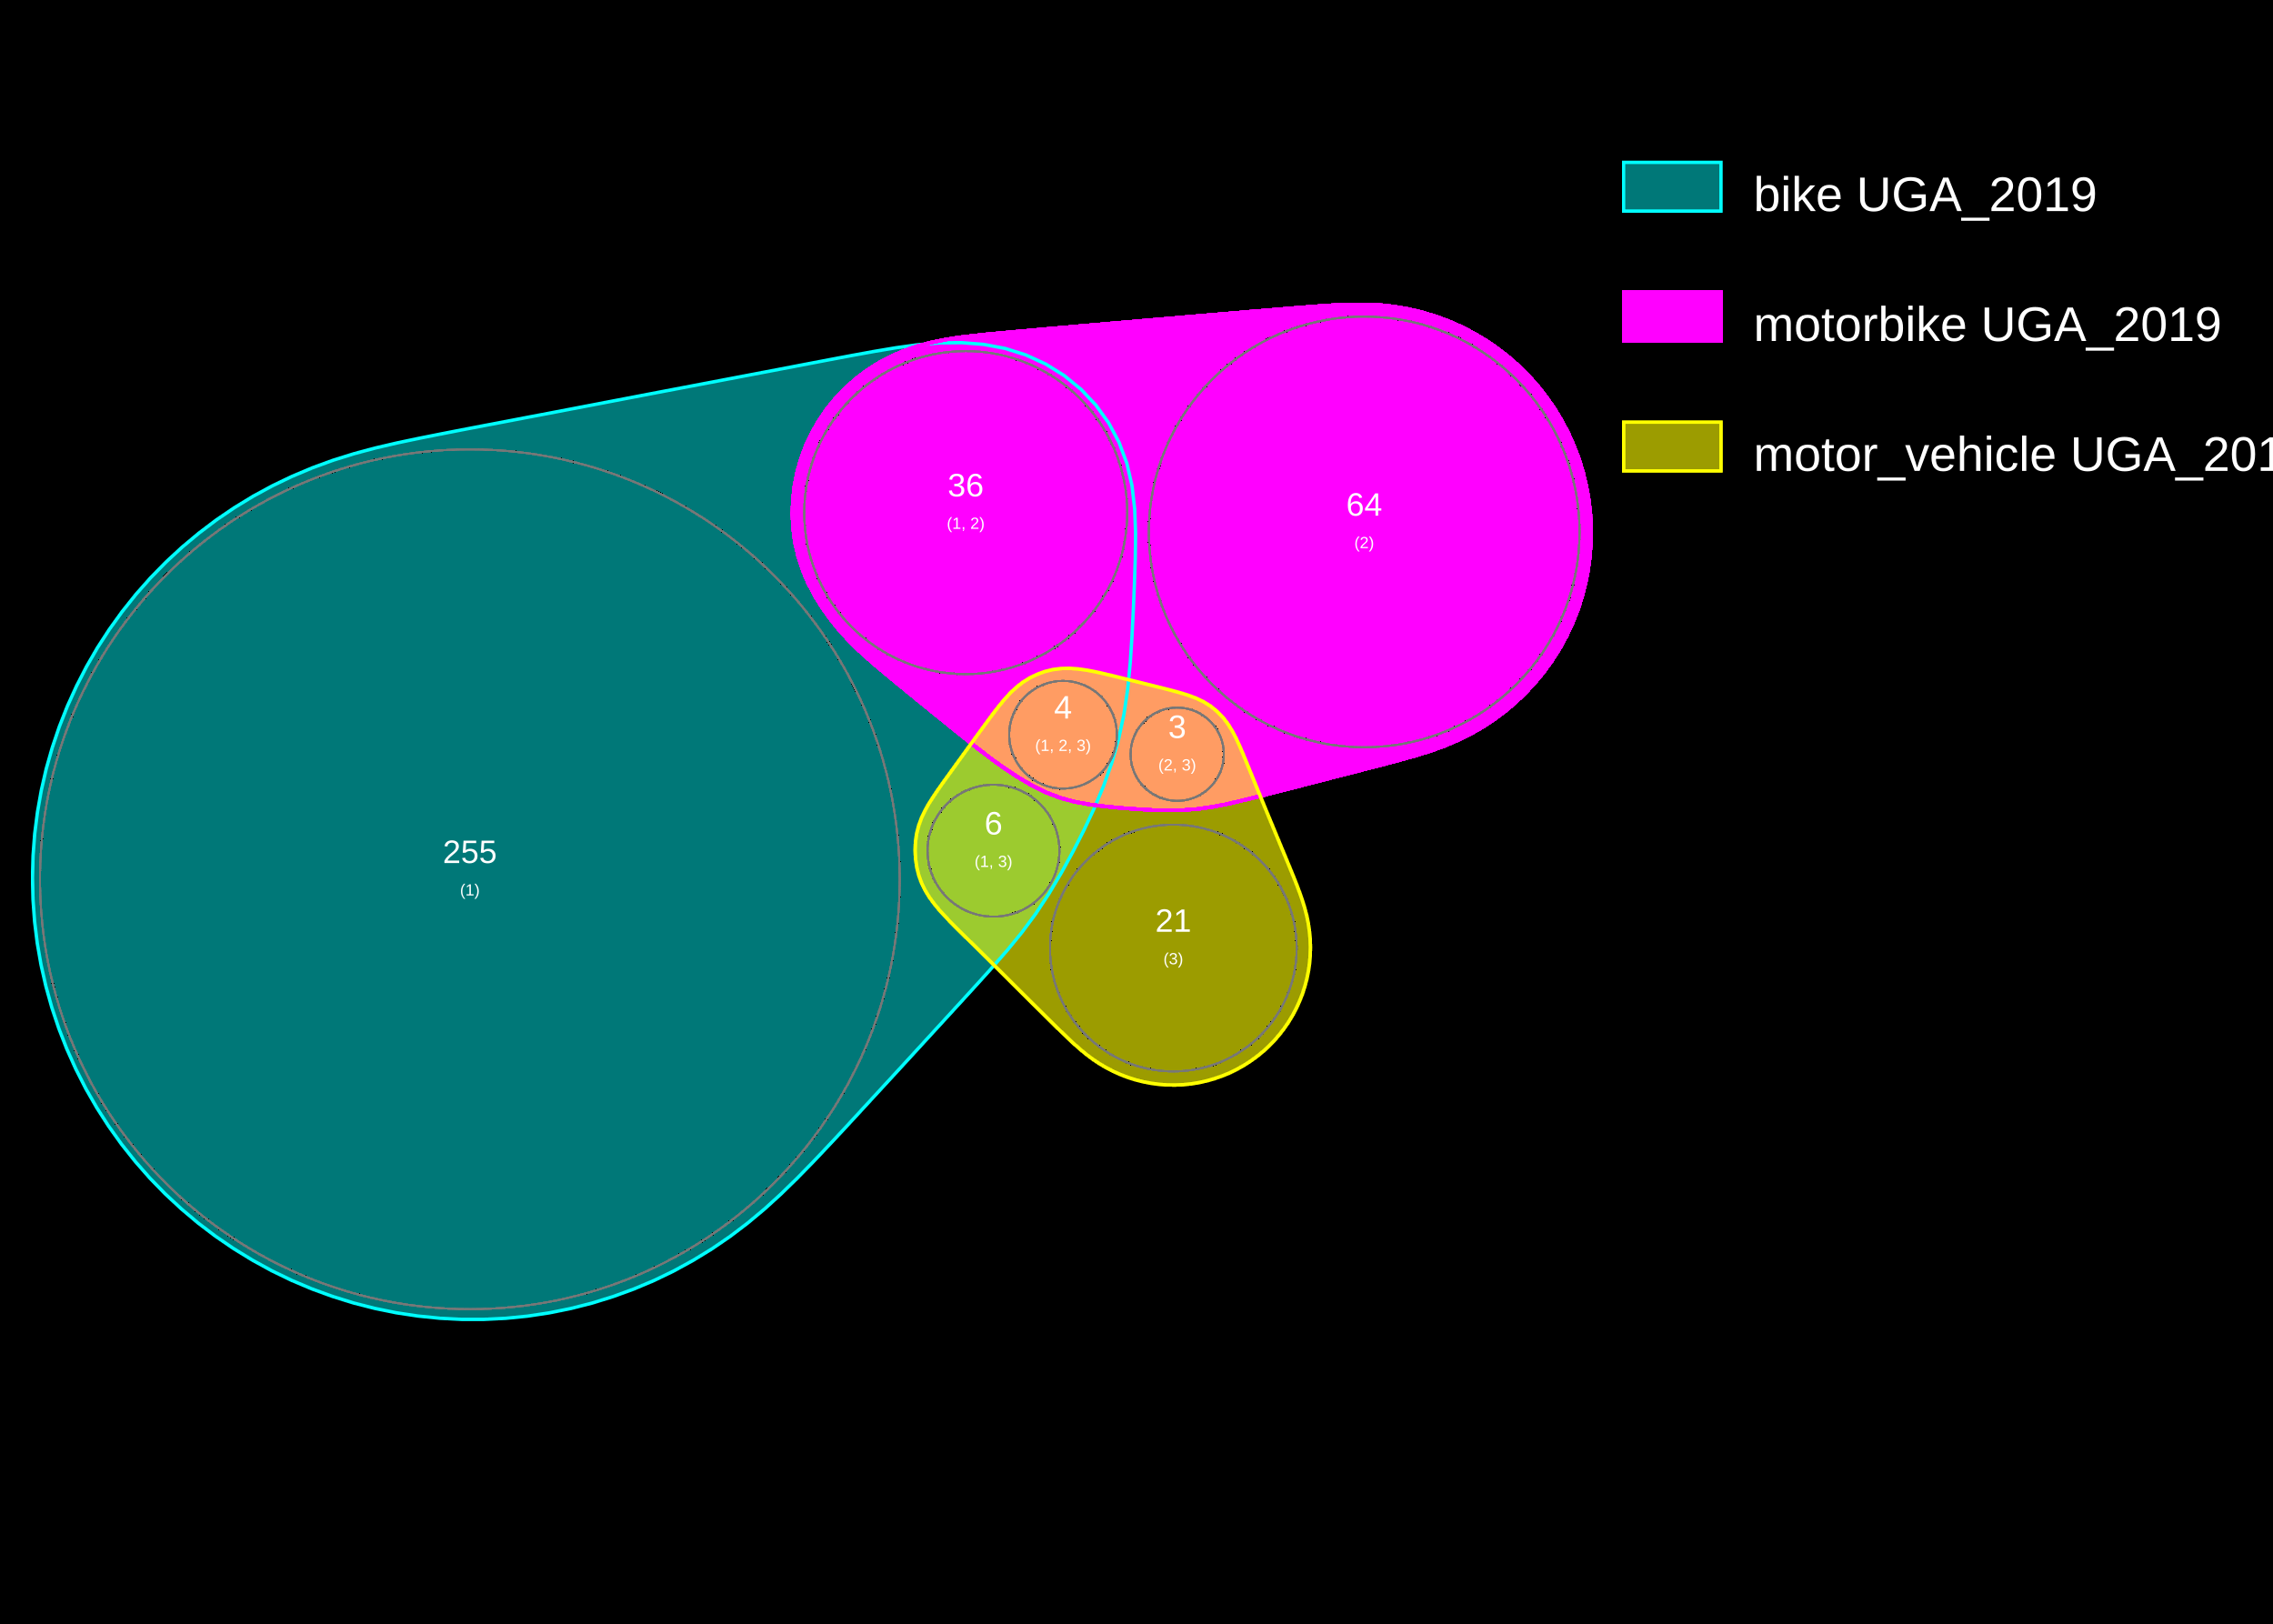
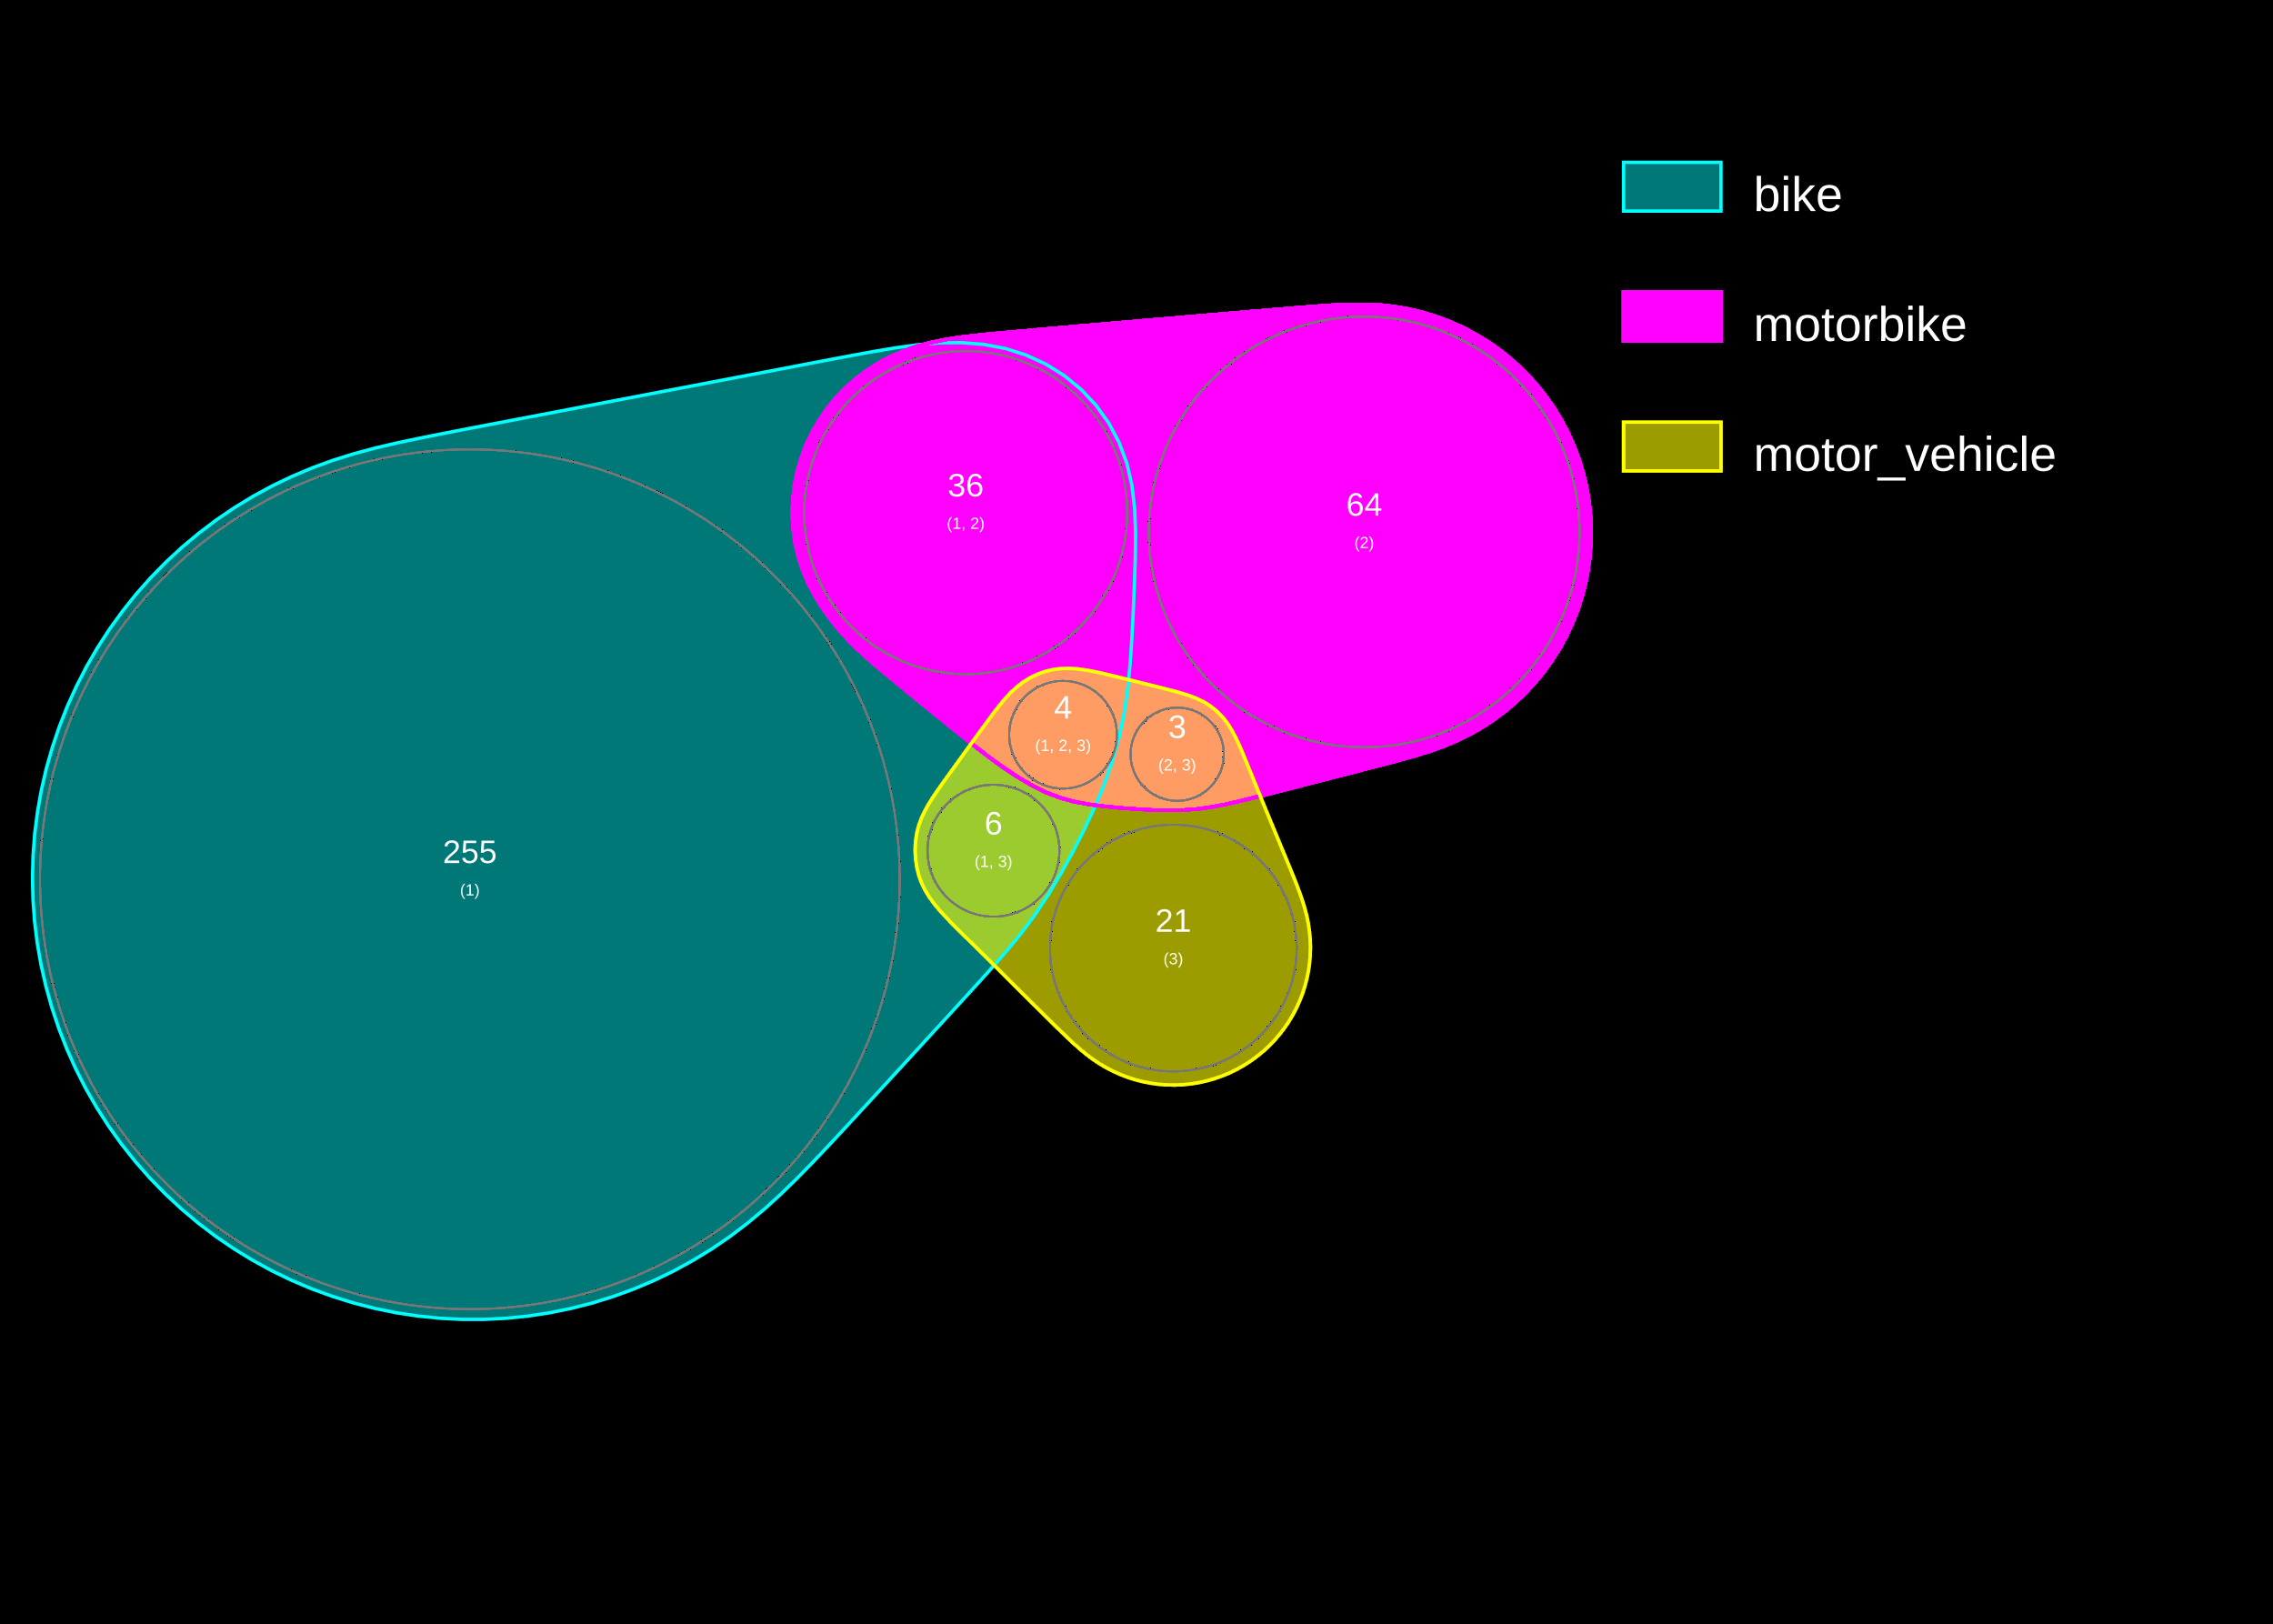
<svg xmlns="http://www.w3.org/2000/svg" xmlns:xlink="http://www.w3.org/1999/xlink" width="700" height="500" version="1.1" id="svg901">
  <defs id="defs824">
    <style type="text/css" id="style813">
  .borderLine {
	   stroke: none;
	   fill-opacity:  0.4 ;
  }
  .outLine {
	   stroke-width:  1 ;
	   fill: none;
  }
  .circle {
	   stroke: #888888;
	   stroke-width: 0.5;
	   fill: none;
    pointer-events: all;
  }
  .nLabel {
	   font-family: Arial;
    pointer-events: none;
	   font-size: 10px;
	   text-anchor: middle;
	   alignment-baseline: central;
  }
  .belong {
	   font-family: Arial;
    pointer-events: none;
	   font-size: 5px;
	   text-anchor: middle;
	   alignment-baseline: central;
  }
  .legend {
    font-family: Arial;
    font-size: 15px;
  }
  #legendBox {
    display:  inline ;
  }
  .p0{
    stroke: none;
    fill:  #00F ;
  }
  .q0{
    fill: none;
    stroke:  #00F ;
  }
  .p1{
    stroke: none;
    fill:  #0F0 ;
  }
  .q1{
    fill: none;
    stroke:  #0F0 ;
  }
  .p2{
    stroke: none;
    fill:  #F00 ;
  }
  .q2{
    fill: none;
    stroke:  #F00 ;
  }
</style>
    <symbol id="bl0">
      <path d="M 264.13 343.13 L 259.50 348.14 L 254.84 353.12 L 250.15 358.07 L 245.38 362.94 L 240.50 367.69 L 235.47 372.27 L 230.26 376.62 L 224.85 380.73 L 219.25 384.56 L 213.47 388.10 L 207.53 391.35 L 201.43 394.30 L 195.19 396.93 L 188.82 399.25 L 182.35 401.26 L 175.79 402.93 L 169.15 404.27 L 162.46 405.28 L 155.73 405.95 L 148.97 406.28 L 142.21 406.28 L 135.46 405.93 L 128.72 405.25 L 122.03 404.24 L 115.40 402.89 L 108.84 401.21 L 102.37 399.20 L 96.01 396.88 L 89.77 394.24 L 83.67 391.29 L 77.73 388.03 L 71.95 384.49 L 66.36 380.67 L 60.97 376.57 L 55.79 372.20 L 50.83 367.59 L 46.11 362.73 L 41.64 357.64 L 37.42 352.33 L 33.48 346.82 L 29.81 341.11 L 26.43 335.23 L 23.35 329.19 L 20.57 323.00 L 18.11 316.69 L 15.96 310.26 L 14.14 303.73 L 12.64 297.13 L 11.48 290.46 L 10.65 283.74 L 10.16 276.99 L 10.00 270.22 L 10.18 263.46 L 10.69 256.71 L 11.55 249.99 L 12.73 243.32 L 14.24 236.73 L 16.09 230.22 L 18.25 223.81 L 20.73 217.51 L 23.52 211.35 L 26.61 205.33 L 30.00 199.47 L 33.68 193.80 L 37.64 188.31 L 41.86 183.02 L 46.34 177.96 L 51.06 173.13 L 56.02 168.54 L 61.20 164.21 L 66.59 160.13 L 72.18 156.33 L 77.95 152.81 L 83.90 149.58 L 90.00 146.66 L 96.23 144.04 L 102.59 141.72 L 109.05 139.70 L 115.59 137.95 L 122.19 136.41 L 128.84 135.01 L 135.50 133.68 L 142.17 132.38 L 148.85 131.10 L 155.53 129.83 L 162.22 128.55 L 168.91 127.28 L 175.60 126.00 L 182.29 124.72 L 188.97 123.44 L 195.66 122.16 L 202.34 120.88 L 209.02 119.61 L 215.70 118.34 L 222.38 117.07 L 229.05 115.80 L 235.73 114.53 L 242.41 113.25 L 249.09 111.97 L 255.77 110.70 L 262.46 109.44 L 269.16 108.22 L 275.87 107.09 L 282.61 106.16 L 289.38 105.59 L 296.17 105.52 L 302.92 106.05 L 309.54 107.29 L 315.95 109.31 L 322.05 112.11 L 327.74 115.65 L 332.93 119.91 L 337.53 124.80 L 341.45 130.26 L 344.63 136.23 L 347.02 142.66 L 348.60 149.49 L 349.44 156.68 L 349.71 164.17 L 349.62 171.90 L 349.36 179.82 L 349.02 187.85 L 348.61 195.94 L 348.08 204.02 L 347.31 212.02 L 346.15 219.87 L 344.50 227.51 L 342.38 234.90 L 339.86 242.02 L 336.99 248.88 L 333.84 255.57 L 330.46 262.20 L 326.85 268.78 L 323.01 275.23 L 318.95 281.39 L 314.68 287.15 L 310.23 292.58 L 305.69 297.78 L 301.09 302.88 L 296.48 307.93 L 291.86 312.97 L 287.24 318.00 L 282.62 323.04 L 278.00 328.07 L 273.37 333.10 L 268.75 338.11 Z" id="path815" />
    </symbol>
    <symbol id="bl1">
      <path d="M 407.30 240.19 L 403.11 241.28 L 398.90 242.36 L 394.70 243.44 L 390.49 244.52 L 386.28 245.59 L 382.05 246.63 L 377.80 247.62 L 373.47 248.46 L 369.05 249.09 L 364.51 249.44 L 359.85 249.53 L 355.10 249.43 L 350.29 249.17 L 345.46 248.81 L 340.61 248.36 L 335.81 247.77 L 331.08 246.92 L 326.48 245.67 L 322.02 243.95 L 317.70 241.80 L 313.47 239.31 L 309.31 236.57 L 305.21 233.61 L 301.13 230.49 L 297.08 227.28 L 293.05 224.03 L 289.01 220.76 L 284.98 217.49 L 280.95 214.20 L 276.93 210.92 L 272.93 207.63 L 269.01 204.33 L 265.25 200.99 L 261.75 197.60 L 258.57 194.12 L 255.70 190.57 L 253.11 186.93 L 250.79 183.17 L 248.78 179.29 L 247.10 175.27 L 245.77 171.13 L 244.81 166.90 L 244.23 162.61 L 244.01 158.28 L 244.16 153.96 L 244.66 149.65 L 245.50 145.41 L 246.68 141.25 L 248.20 137.20 L 250.04 133.30 L 252.18 129.56 L 254.62 126.00 L 257.34 122.65 L 260.33 119.53 L 263.56 116.66 L 267.01 114.05 L 270.67 111.73 L 274.50 109.71 L 278.49 107.99 L 282.59 106.58 L 286.80 105.46 L 291.06 104.58 L 295.36 103.91 L 299.68 103.39 L 304.01 102.95 L 308.34 102.55 L 312.66 102.16 L 316.99 101.78 L 321.32 101.40 L 325.64 101.02 L 329.97 100.65 L 334.29 100.28 L 338.61 99.91 L 342.94 99.54 L 347.28 99.17 L 351.61 98.80 L 355.95 98.43 L 360.29 98.06 L 364.63 97.69 L 368.96 97.32 L 373.30 96.96 L 377.63 96.59 L 381.96 96.23 L 386.29 95.86 L 390.62 95.51 L 394.94 95.15 L 399.26 94.80 L 403.57 94.46 L 407.89 94.14 L 412.20 93.88 L 416.51 93.72 L 420.82 93.73 L 425.13 93.96 L 429.41 94.43 L 433.65 95.16 L 437.85 96.14 L 441.97 97.38 L 446.02 98.87 L 449.96 100.60 L 453.79 102.58 L 457.50 104.78 L 461.06 107.21 L 464.47 109.85 L 467.72 112.71 L 470.78 115.75 L 473.66 118.99 L 476.33 122.39 L 478.78 125.96 L 481.02 129.67 L 483.02 133.51 L 484.78 137.47 L 486.30 141.52 L 487.56 145.66 L 488.56 149.87 L 489.31 154.13 L 489.79 158.42 L 490.00 162.73 L 489.95 167.04 L 489.63 171.35 L 489.05 175.62 L 488.21 179.86 L 487.12 184.03 L 485.77 188.12 L 484.17 192.12 L 482.33 196.01 L 480.26 199.77 L 477.96 203.41 L 475.44 206.89 L 472.72 210.21 L 469.80 213.35 L 466.69 216.32 L 463.40 219.09 L 459.95 221.65 L 456.35 224.00 L 452.61 226.12 L 448.75 228.01 L 444.78 229.69 L 440.73 231.16 L 436.61 232.46 L 432.45 233.65 L 428.27 234.78 L 424.09 235.87 L 419.90 236.95 L 415.70 238.03 L 411.50 239.11 Z" id="path818" />
    </symbol>
    <symbol id="bl2">
      <path d="M 403.49 289.24 L 403.57 291.68 L 403.50 294.12 L 403.30 296.55 L 402.96 298.96 L 402.48 301.35 L 401.86 303.71 L 401.11 306.03 L 400.22 308.30 L 399.21 310.51 L 398.07 312.67 L 396.81 314.76 L 395.43 316.76 L 393.94 318.69 L 392.34 320.52 L 390.64 322.27 L 388.83 323.91 L 386.93 325.45 L 384.94 326.88 L 382.87 328.19 L 380.73 329.38 L 378.52 330.45 L 376.25 331.38 L 373.94 332.18 L 371.58 332.85 L 369.19 333.38 L 366.78 333.77 L 364.34 334.02 L 361.90 334.12 L 359.45 334.09 L 357.01 333.91 L 354.57 333.59 L 352.17 333.13 L 349.78 332.53 L 347.43 331.80 L 345.13 330.92 L 342.88 329.92 L 340.70 328.79 L 338.59 327.54 L 336.55 326.18 L 334.59 324.71 L 332.70 323.16 L 330.86 321.54 L 329.06 319.87 L 327.29 318.17 L 325.54 316.46 L 323.80 314.73 L 322.06 313.01 L 320.32 311.28 L 318.58 309.57 L 316.84 307.85 L 315.10 306.12 L 313.36 304.40 L 311.62 302.67 L 309.88 300.93 L 308.13 299.20 L 306.39 297.48 L 304.65 295.75 L 302.90 294.03 L 301.16 292.30 L 299.41 290.57 L 297.66 288.85 L 295.92 287.12 L 294.17 285.39 L 292.45 283.65 L 290.76 281.88 L 289.13 280.06 L 287.58 278.17 L 286.15 276.20 L 284.88 274.12 L 283.81 271.92 L 282.96 269.57 L 282.34 267.08 L 281.96 264.47 L 281.82 261.80 L 281.94 259.16 L 282.32 256.60 L 282.95 254.15 L 283.81 251.81 L 284.88 249.57 L 286.10 247.40 L 287.44 245.30 L 288.83 243.23 L 290.27 241.19 L 291.72 239.17 L 293.18 237.15 L 294.64 235.13 L 296.10 233.11 L 297.56 231.09 L 299.03 229.06 L 300.49 227.04 L 301.96 225.02 L 303.43 223.01 L 304.90 221.01 L 306.40 219.01 L 307.94 217.04 L 309.54 215.12 L 311.24 213.29 L 313.06 211.59 L 315.02 210.07 L 317.12 208.76 L 319.37 207.67 L 321.72 206.80 L 324.19 206.19 L 326.75 205.87 L 329.37 205.81 L 332.02 205.99 L 334.66 206.36 L 337.29 206.86 L 339.90 207.44 L 342.51 208.06 L 345.11 208.70 L 347.71 209.34 L 350.31 209.98 L 352.91 210.62 L 355.51 211.26 L 358.11 211.91 L 360.69 212.57 L 363.26 213.27 L 365.81 214.05 L 368.30 214.97 L 370.68 216.11 L 372.92 217.52 L 374.95 219.19 L 376.74 221.06 L 378.27 223.09 L 379.57 225.22 L 380.71 227.42 L 381.74 229.66 L 382.71 231.91 L 383.64 234.17 L 384.57 236.44 L 385.49 238.70 L 386.41 240.96 L 387.33 243.22 L 388.26 245.49 L 389.19 247.75 L 390.12 250.02 L 391.06 252.29 L 392.00 254.56 L 392.94 256.83 L 393.88 259.10 L 394.81 261.36 L 395.75 263.61 L 396.68 265.87 L 397.61 268.13 L 398.54 270.40 L 399.43 272.67 L 400.29 274.96 L 401.09 277.27 L 401.81 279.61 L 402.43 281.98 L 402.92 284.39 L 403.27 286.81 Z" id="path821" />
    </symbol>
-     <filter style="color-interpolation-filters:sRGB;" id="filter907" x="-0.002" y="-0.005" width="1.002" height="1.005">
+     <filter style="color-interpolation-filters:sRGB;" id="filter907" x="-0.004" y="-0.005" width="1.004" height="1.005">
      <feColorMatrix values="0 0 -1 0 1 0 -1 0 0 1 -1 0 0 0 1 0.21 0.72 0.07 1 0 " result="color2" id="feColorMatrix905" />
    </filter>
    <filter style="color-interpolation-filters:sRGB;" id="filter911" x="0" y="0" width="1" height="1">
      <feColorMatrix values="0 0 -1 0 1 0 -1 0 0 1 -1 0 0 0 1 0.21 0.72 0.07 1 0 " result="color2" id="feColorMatrix909" />
    </filter>
    <filter style="color-interpolation-filters:sRGB;" id="filter915" x="0" y="0" width="1" height="1">
      <feColorMatrix values="0 0 -1 0 1 0 -1 0 0 1 -1 0 0 0 1 0.21 0.72 0.07 1 0 " result="color2" id="feColorMatrix913" />
    </filter>
    <filter style="color-interpolation-filters:sRGB;" id="filter919" x="-0.006" y="-0.006" width="1.012" height="1.012">
      <feColorMatrix values="0 0 -1 0 1 0 -1 0 0 1 -1 0 0 0 1 0.21 0.72 0.07 1 0 " result="color2" id="feColorMatrix917" />
    </filter>
    <filter style="color-interpolation-filters:sRGB;" id="filter923" x="0" y="0" width="1" height="1">
      <feColorMatrix values="0 0 -1 0 1 0 -1 0 0 1 -1 0 0 0 1 0.21 0.72 0.07 1 0 " result="color2" id="feColorMatrix921" />
    </filter>
    <filter style="color-interpolation-filters:sRGB;" id="filter927" x="0" y="0" width="1" height="1">
      <feColorMatrix values="0 0 -1 0 1 0 -1 0 0 1 -1 0 0 0 1 0.21 0.72 0.07 1 0 " result="color2" id="feColorMatrix925" />
    </filter>
    <filter style="color-interpolation-filters:sRGB;" id="filter931" x="-0.003" y="-0.003" width="1.007" height="1.007">
      <feColorMatrix values="0 0 -1 0 1 0 -1 0 0 1 -1 0 0 0 1 0.21 0.72 0.07 1 0 " result="color2" id="feColorMatrix929" />
    </filter>
    <filter style="color-interpolation-filters:sRGB;" id="filter935" x="0" y="0" width="1" height="1">
      <feColorMatrix values="0 0 -1 0 1 0 -1 0 0 1 -1 0 0 0 1 0.21 0.72 0.07 1 0 " result="color2" id="feColorMatrix933" />
    </filter>
    <filter style="color-interpolation-filters:sRGB;" id="filter939" x="0" y="0" width="1" height="1">
      <feColorMatrix values="0 0 -1 0 1 0 -1 0 0 1 -1 0 0 0 1 0.21 0.72 0.07 1 0 " result="color2" id="feColorMatrix937" />
    </filter>
    <filter style="color-interpolation-filters:sRGB;" id="filter943" x="-0.009" y="-0.009" width="1.017" height="1.017">
      <feColorMatrix values="0 0 -1 0 1 0 -1 0 0 1 -1 0 0 0 1 0.21 0.72 0.07 1 0 " result="color2" id="feColorMatrix941" />
    </filter>
    <filter style="color-interpolation-filters:sRGB;" id="filter947" x="0" y="0" width="1" height="1">
      <feColorMatrix values="0 0 -1 0 1 0 -1 0 0 1 -1 0 0 0 1 0.21 0.72 0.07 1 0 " result="color2" id="feColorMatrix945" />
    </filter>
    <filter style="color-interpolation-filters:sRGB;" id="filter951" x="0" y="0" width="1" height="1">
      <feColorMatrix values="0 0 -1 0 1 0 -1 0 0 1 -1 0 0 0 1 0.21 0.72 0.07 1 0 " result="color2" id="feColorMatrix949" />
    </filter>
    <filter style="color-interpolation-filters:sRGB;" id="filter955" x="-0.002" y="-0.002" width="1.004" height="1.004">
      <feColorMatrix values="0 0 -1 0 1 0 -1 0 0 1 -1 0 0 0 1 0.21 0.72 0.07 1 0 " result="color2" id="feColorMatrix953" />
    </filter>
    <filter style="color-interpolation-filters:sRGB;" id="filter959" x="0" y="0" width="1" height="1">
      <feColorMatrix values="0 0 -1 0 1 0 -1 0 0 1 -1 0 0 0 1 0.21 0.72 0.07 1 0 " result="color2" id="feColorMatrix957" />
    </filter>
    <filter style="color-interpolation-filters:sRGB;" id="filter963" x="0" y="0" width="1" height="1">
      <feColorMatrix values="0 0 -1 0 1 0 -1 0 0 1 -1 0 0 0 1 0.21 0.72 0.07 1 0 " result="color2" id="feColorMatrix961" />
    </filter>
    <filter style="color-interpolation-filters:sRGB;" id="filter967" x="-0.008" y="-0.008" width="1.015" height="1.015">
      <feColorMatrix values="0 0 -1 0 1 0 -1 0 0 1 -1 0 0 0 1 0.21 0.72 0.07 1 0 " result="color2" id="feColorMatrix965" />
    </filter>
    <filter style="color-interpolation-filters:sRGB;" id="filter971" x="0" y="0" width="1" height="1">
      <feColorMatrix values="0 0 -1 0 1 0 -1 0 0 1 -1 0 0 0 1 0.21 0.72 0.07 1 0 " result="color2" id="feColorMatrix969" />
    </filter>
    <filter style="color-interpolation-filters:sRGB;" id="filter975" x="0" y="0" width="1" height="1">
      <feColorMatrix values="0 0 -1 0 1 0 -1 0 0 1 -1 0 0 0 1 0.21 0.72 0.07 1 0 " result="color2" id="feColorMatrix973" />
    </filter>
    <filter style="color-interpolation-filters:sRGB;" id="filter979" x="-0.003" y="-0.003" width="1.005" height="1.005">
      <feColorMatrix values="0 0 -1 0 1 0 -1 0 0 1 -1 0 0 0 1 0.21 0.72 0.07 1 0 " result="color2" id="feColorMatrix977" />
    </filter>
    <filter style="color-interpolation-filters:sRGB;" id="filter983" x="0" y="0" width="1" height="1">
      <feColorMatrix values="0 0 -1 0 1 0 -1 0 0 1 -1 0 0 0 1 0.21 0.72 0.07 1 0 " result="color2" id="feColorMatrix981" />
    </filter>
    <filter style="color-interpolation-filters:sRGB;" id="filter987" x="0" y="0" width="1" height="1">
      <feColorMatrix values="0 0 -1 0 1 0 -1 0 0 1 -1 0 0 0 1 0.21 0.72 0.07 1 0 " result="color2" id="feColorMatrix985" />
    </filter>
    <filter style="color-interpolation-filters:sRGB;" id="filter991" x="-0.001" y="-0.001" width="1.002" height="1.002">
      <feColorMatrix values="0 0 -1 0 1 0 -1 0 0 1 -1 0 0 0 1 0.21 0.72 0.07 1 0 " result="color2" id="feColorMatrix989" />
    </filter>
    <filter style="color-interpolation-filters:sRGB;" id="filter995" x="-0.004" y="-0.004" width="1.008" height="1.008">
      <feColorMatrix values="0 0 -1 0 1 0 -1 0 0 1 -1 0 0 0 1 0.21 0.72 0.07 1 0 " result="color2" id="feColorMatrix993" />
    </filter>
    <filter style="color-interpolation-filters:sRGB;" id="filter999" x="-0.002" y="-0.003" width="1.004" height="1.006">
      <feColorMatrix values="0 0 -1 0 1 0 -1 0 0 1 -1 0 0 0 1 0.21 0.72 0.07 1 0 " result="color2" id="feColorMatrix997" />
    </filter>
    <filter style="color-interpolation-filters:sRGB;" id="filter1003" x="-0.001" y="-0.002" width="1.003" height="1.003">
      <feColorMatrix values="0 0 -1 0 1 0 -1 0 0 1 -1 0 0 0 1 0.21 0.72 0.07 1 0 " result="color2" id="feColorMatrix1001" />
    </filter>
    <filter style="color-interpolation-filters:sRGB;" id="filter1007" x="0" y="0" width="1" height="1">
      <feColorMatrix values="0 0 -1 0 1 0 -1 0 0 1 -1 0 0 0 1 0.21 0.72 0.07 1 0 " result="color2" id="feColorMatrix1005" />
    </filter>
    <filter style="color-interpolation-filters:sRGB;" id="filter1011" x="0" y="0" width="1" height="1">
      <feColorMatrix values="0 0 -1 0 1 0 -1 0 0 1 -1 0 0 0 1 0.21 0.72 0.07 1 0 " result="color2" id="feColorMatrix1009" />
    </filter>
    <filter style="color-interpolation-filters:sRGB;" id="filter1015" x="0" y="0" width="1" height="1">
      <feColorMatrix values="0 0 -1 0 1 0 -1 0 0 1 -1 0 0 0 1 0.21 0.72 0.07 1 0 " result="color2" id="feColorMatrix1013" />
    </filter>
    <filter style="color-interpolation-filters:sRGB;" id="filter1019" x="0" y="0" width="1" height="1">
      <feColorMatrix values="0 0 -1 0 1 0 -1 0 0 1 -1 0 0 0 1 0.21 0.72 0.07 1 0 " result="color2" id="feColorMatrix1017" />
    </filter>
  </defs>
  <rect width="700" height="500" style="fill:#fff;stroke-width:0;filter:url(#filter1019)" id="rect826" />
  <use class="p0 borderLine" xlink:href="#bl0" id="use828" style="filter:url(#filter1015)" />
  <use class="p1 borderLine" xlink:href="#bl1" id="use830" style="filter:url(#filter1011)" />
  <use class="p2 borderLine" xlink:href="#bl2" id="use832" style="filter:url(#filter1007)" />
  <use class="q0 outLine" xlink:href="#bl0" id="use834" style="filter:url(#filter1003)" />
  <use class="q1 outLine" xlink:href="#bl1" id="use836" style="filter:url(#filter999)" />
  <use class="q2 outLine" xlink:href="#bl2" id="use838" style="filter:url(#filter995)" />
  <circle class="circle" cx="144.696" cy="270.753" r="132.376" id="circle840" style="filter:url(#filter991)" />
  <text class="nLabel" x="144.70" y="265.75" id="text842" style="filter:url(#filter987)">255</text>
  <text class="belong" x="144.70" y="275.75" id="text844" style="filter:url(#filter983)">(1)</text>
  <circle class="circle" cx="297.407" cy="157.85" r="49.738" id="circle846" style="filter:url(#filter979)" />
  <text class="nLabel" x="297.41" y="152.85" id="text848" style="filter:url(#filter975)">36</text>
  <text class="belong" x="297.41" y="162.85" id="text850" style="filter:url(#filter971)">(1, 2)</text>
  <circle class="circle" cx="327.378" cy="226.248" r="16.579" id="circle852" style="filter:url(#filter967)" />
  <text class="nLabel" x="327.38" y="221.25" id="text854" style="filter:url(#filter963)">4</text>
  <text class="belong" x="327.38" y="231.25" id="text856" style="filter:url(#filter959)">(1, 2, 3)</text>
  <circle class="circle" cx="420.129" cy="163.8" r="66.317" id="circle858" style="filter:url(#filter955)" />
  <text class="nLabel" x="420.13" y="158.80" id="text860" style="filter:url(#filter951)">64</text>
  <text class="belong" x="420.13" y="168.80" id="text862" style="filter:url(#filter947)">(2)</text>
  <circle class="circle" cx="362.537" cy="232.252" r="14.358" id="circle864" style="filter:url(#filter943)" />
  <text class="nLabel" x="362.54" y="227.25" id="text866" style="filter:url(#filter939)">3</text>
  <text class="belong" x="362.54" y="237.25" id="text868" style="filter:url(#filter935)">(2, 3)</text>
  <circle class="circle" cx="361.341" cy="291.933" r="37.988" id="circle870" style="filter:url(#filter931)" />
  <text class="nLabel" x="361.34" y="286.93" id="text872" style="filter:url(#filter927)">21</text>
  <text class="belong" x="361.34" y="296.93" id="text874" style="filter:url(#filter923)">(3)</text>
  <circle class="circle" cx="305.956" cy="261.957" r="20.305" id="circle876" style="filter:url(#filter919)" />
  <text class="nLabel" x="305.96" y="256.96" id="text878" style="filter:url(#filter915)">6</text>
  <text class="belong" x="305.96" y="266.96" id="text880" style="filter:url(#filter911)">(1, 3)</text>
  <g id="legendBox" style="filter:url(#filter907)">
    <rect class="p0 borderLine" x="500.00" y="50.00" width="30.00" height="15.00" id="rect882" />
    <rect class="q0" x="500.00" y="50.00" width="30.00" height="15.00" id="rect884" />
-     <text class="legend" x="540.00" y="65.00" id="text886">bike UGA_2019</text>
+     <text class="legend" x="540.00" y="65.00" id="text886">bike</text>
    <rect class="p1 borderLine" x="500.00" y="90.00" width="30.00" height="15.00" id="rect888" />
    <rect class="q1" x="500.00" y="90.00" width="30.00" height="15.00" id="rect890" />
-     <text class="legend" x="540.00" y="105.00" id="text892">motorbike UGA_2019</text>
+     <text class="legend" x="540.00" y="105.00" id="text892">motorbike</text>
    <rect class="p2 borderLine" x="500.00" y="130.00" width="30.00" height="15.00" id="rect894" />
    <rect class="q2" x="500.00" y="130.00" width="30.00" height="15.00" id="rect896" />
-     <text class="legend" x="540.00" y="145.00" id="text898">motor_vehicle UGA_2019</text>
+     <text class="legend" x="540.00" y="145.00" id="text898">motor_vehicle</text>
  </g>
</svg>
